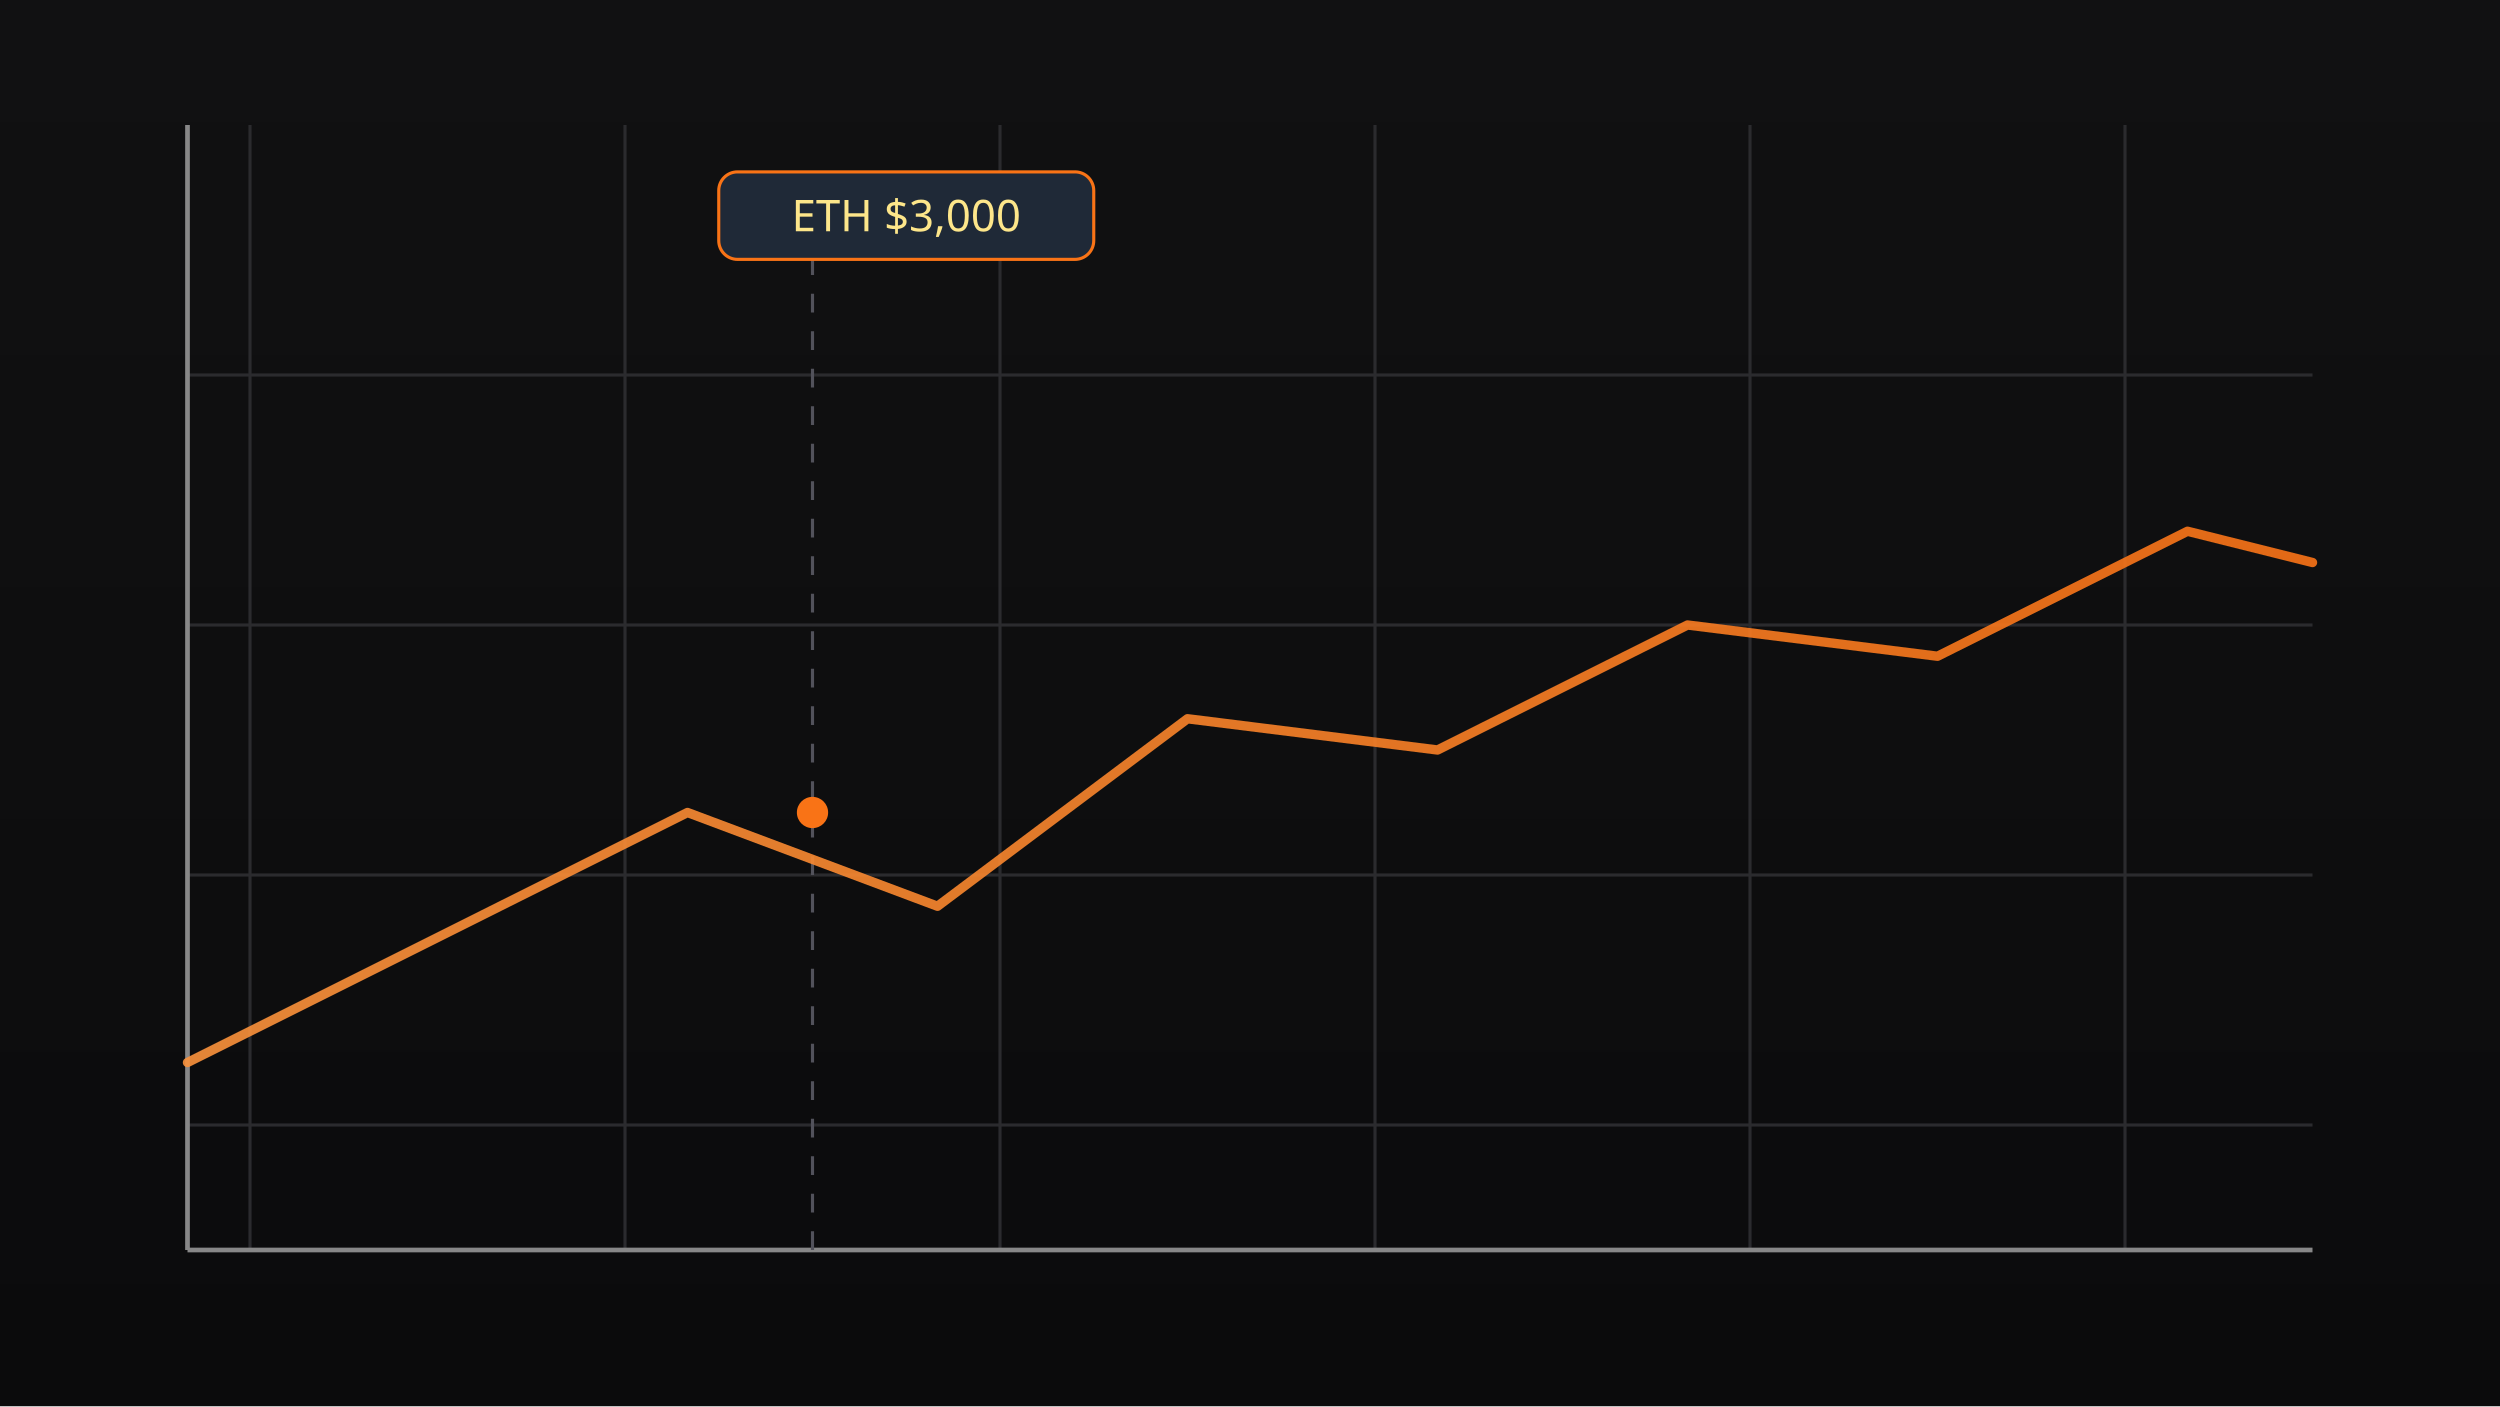
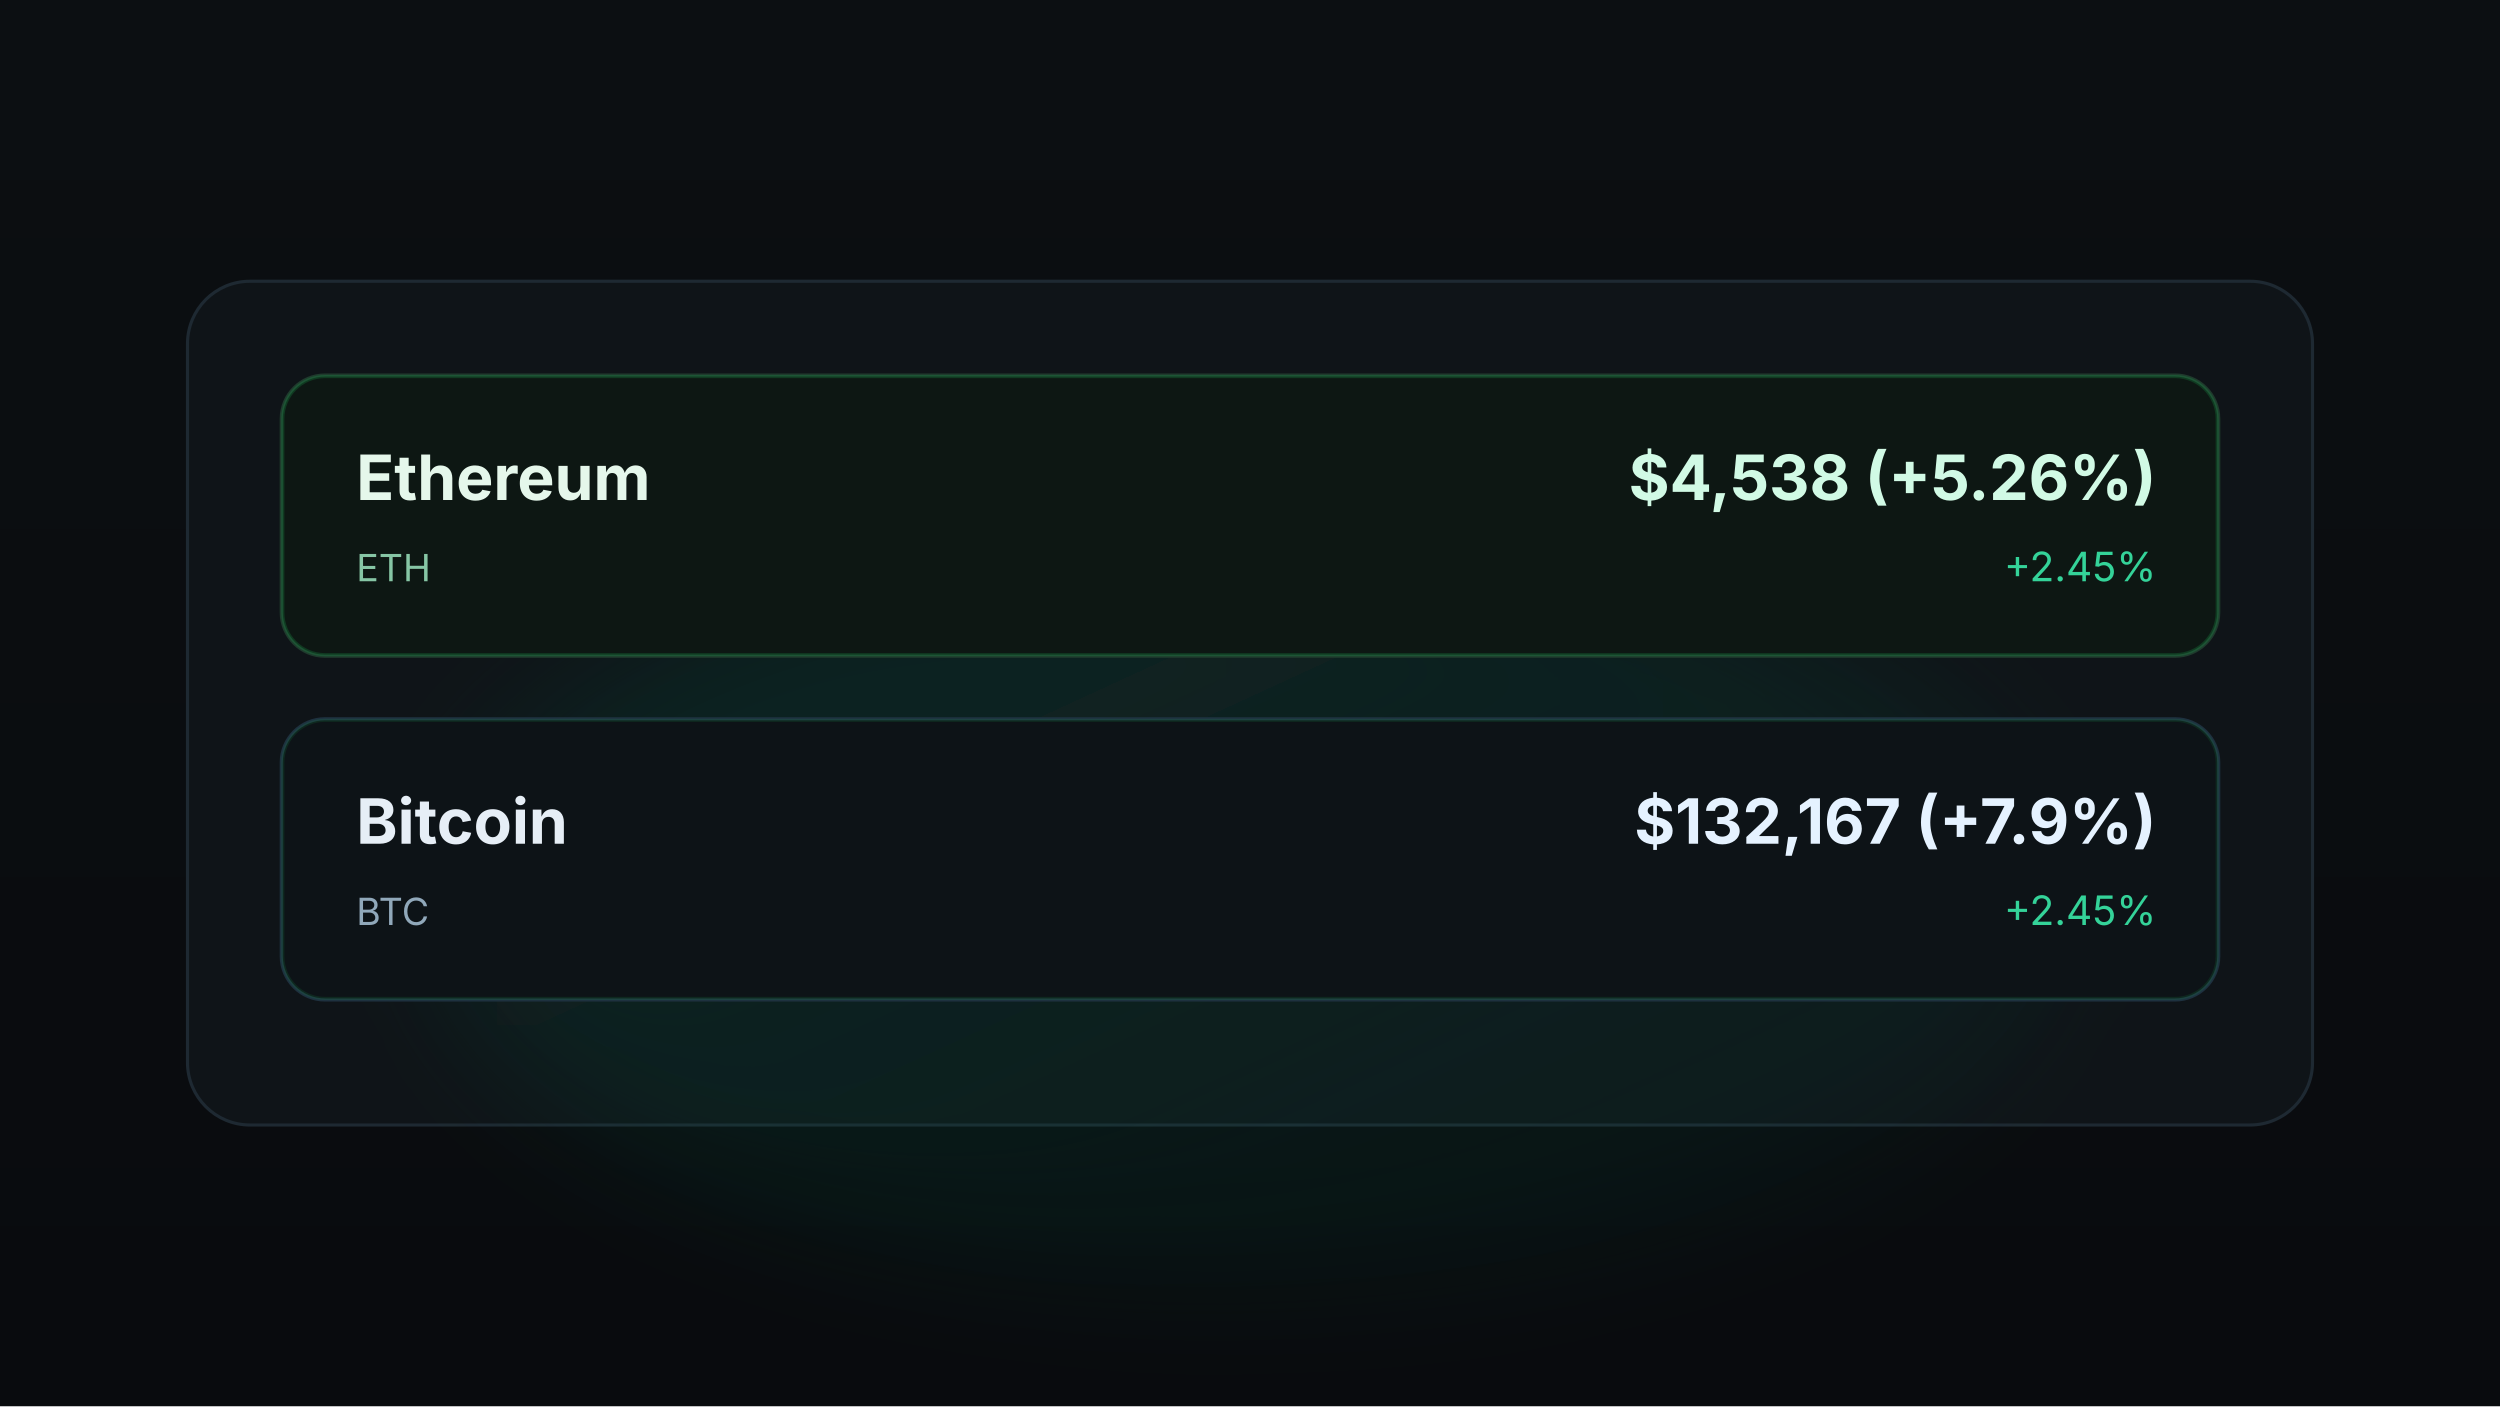
- <svg xmlns="http://www.w3.org/2000/svg" viewBox="0 0 800 450" role="img" aria-label="ETH price reference chart at $3,000">
+ <svg xmlns="http://www.w3.org/2000/svg" viewBox="0 0 800 450" role="img" aria-label="Select market list with Ethereum and Bitcoin options">
  <defs>
-     <linearGradient id="bg" x1="0" y1="0" x2="0" y2="1">
-       <stop offset="0%" stop-color="#111112" />
-       <stop offset="100%" stop-color="#0b0b0c" />
+     <linearGradient id="bg1" x1="0" y1="0" x2="0" y2="1">
+       <stop offset="0%" stop-color="#0c0f12" />
+       <stop offset="100%" stop-color="#090b0e" />
    </linearGradient>
-     <linearGradient id="line" x1="0" y1="0" x2="1" y2="0">
-       <stop offset="0%" stop-color="#fb923c" />
-       <stop offset="100%" stop-color="#f97316" />
+     <linearGradient id="glow" x1="0" y1="0" x2="1" y2="1">
+       <stop offset="0%" stop-color="#064e3b" stop-opacity="0.8" />
+       <stop offset="100%" stop-color="#065f46" stop-opacity="0.2" />
    </linearGradient>
+     <filter id="soft" x="-20%" y="-20%" width="140%" height="140%">
+       <feGaussianBlur stdDeviation="20" />
+     </filter>
  </defs>
-   <rect x="0" y="0" width="800" height="450" fill="url(#bg)" />
-   <g stroke="#2b2b2e" stroke-width="1">
-     <g>
-       <line x1="80" y1="40" x2="80" y2="400" />
-       <line x1="200" y1="40" x2="200" y2="400" />
-       <line x1="320" y1="40" x2="320" y2="400" />
-       <line x1="440" y1="40" x2="440" y2="400" />
-       <line x1="560" y1="40" x2="560" y2="400" />
-       <line x1="680" y1="40" x2="680" y2="400" />
+   <rect x="0" y="0" width="800" height="450" fill="url(#bg1)" />
+   <g transform="translate(60,90)">
+     <rect x="0" y="0" width="680" height="270" rx="20" fill="#0f1418" stroke="#1e2932" />
+     <ellipse cx="340" cy="200" rx="260" ry="120" fill="url(#glow)" filter="url(#soft)" opacity="0.35" />
+     <g transform="translate(30,30)">
+       <rect x="0" y="0" width="620" height="90" rx="14" fill="#0d1713" stroke="#1f3b2d" />
+       <rect x="0.5" y="0.5" width="619" height="89" rx="13.5" fill="none" stroke="#16a34a" opacity="0.25" />
+       <text x="24" y="40" font-size="20" font-weight="700" fill="#e5f7eb" font-family="Inter, ui-sans-serif, system-ui">Ethereum</text>
+       <text x="24" y="66" font-size="12" fill="#94d9b5" opacity="0.9" font-family="Inter, ui-sans-serif, system-ui">ETH</text>
+       <text x="600" y="40" text-anchor="end" font-size="20" font-weight="700" fill="#d1fae5" font-family="Inter, ui-sans-serif, system-ui">$4,538 (+5.26%)</text>
+       <text x="600" y="66" text-anchor="end" font-size="13" fill="#34d399" font-family="Inter, ui-sans-serif, system-ui">+2.45%</text>
    </g>
-     <g>
-       <line x1="60" y1="120" x2="740" y2="120" />
-       <line x1="60" y1="200" x2="740" y2="200" />
-       <line x1="60" y1="280" x2="740" y2="280" />
-       <line x1="60" y1="360" x2="740" y2="360" />
+     <g transform="translate(30,140)">
+       <rect x="0" y="0" width="620" height="90" rx="14" fill="#0d1317" stroke="#1e313f" />
+       <rect x="0.5" y="0.5" width="619" height="89" rx="13.5" fill="none" stroke="#16a34a" opacity="0.15" />
+       <text x="24" y="40" font-size="20" font-weight="700" fill="#e6eef6" font-family="Inter, ui-sans-serif, system-ui">Bitcoin</text>
+       <text x="24" y="66" font-size="12" fill="#9fb8cc" opacity="0.9" font-family="Inter, ui-sans-serif, system-ui">BTC</text>
+       <text x="600" y="40" text-anchor="end" font-size="20" font-weight="700" fill="#e5f2ff" font-family="Inter, ui-sans-serif, system-ui">$132,167 (+7.9%)</text>
+       <text x="600" y="66" text-anchor="end" font-size="13" fill="#34d399" font-family="Inter, ui-sans-serif, system-ui">+2.45%</text>
    </g>
  </g>
-   <g transform="translate(60,40)">
-     <line x1="0" y1="360" x2="680" y2="360" stroke="#888" stroke-width="1.5" />
-     <line x1="0" y1="360" x2="0" y2="0" stroke="#888" stroke-width="1.5" />
-   </g>
-   <g transform="translate(60,40)">
-     <line x1="200" y1="360" x2="200" y2="30" stroke="#52525b" stroke-dasharray="6 6" />
-     <circle cx="200" cy="220" r="5" fill="#f97316" />
-     <rect x="170" y="15" rx="6" ry="6" width="120" height="28" fill="#1f2937" stroke="#f97316" stroke-width="1" />
-     <text x="230" y="34" font-size="14" text-anchor="middle" fill="#fde68a" font-family="ui-sans-serif, system-ui">ETH $3,000</text>
-   </g>
-   <polyline points="60,340 140,300 220,260 300,290 380,230 460,240 540,200 620,210 700,170 740,180" fill="none" stroke="url(#line)" stroke-width="3" stroke-linejoin="round" stroke-linecap="round" opacity="0.9" />
</svg>
